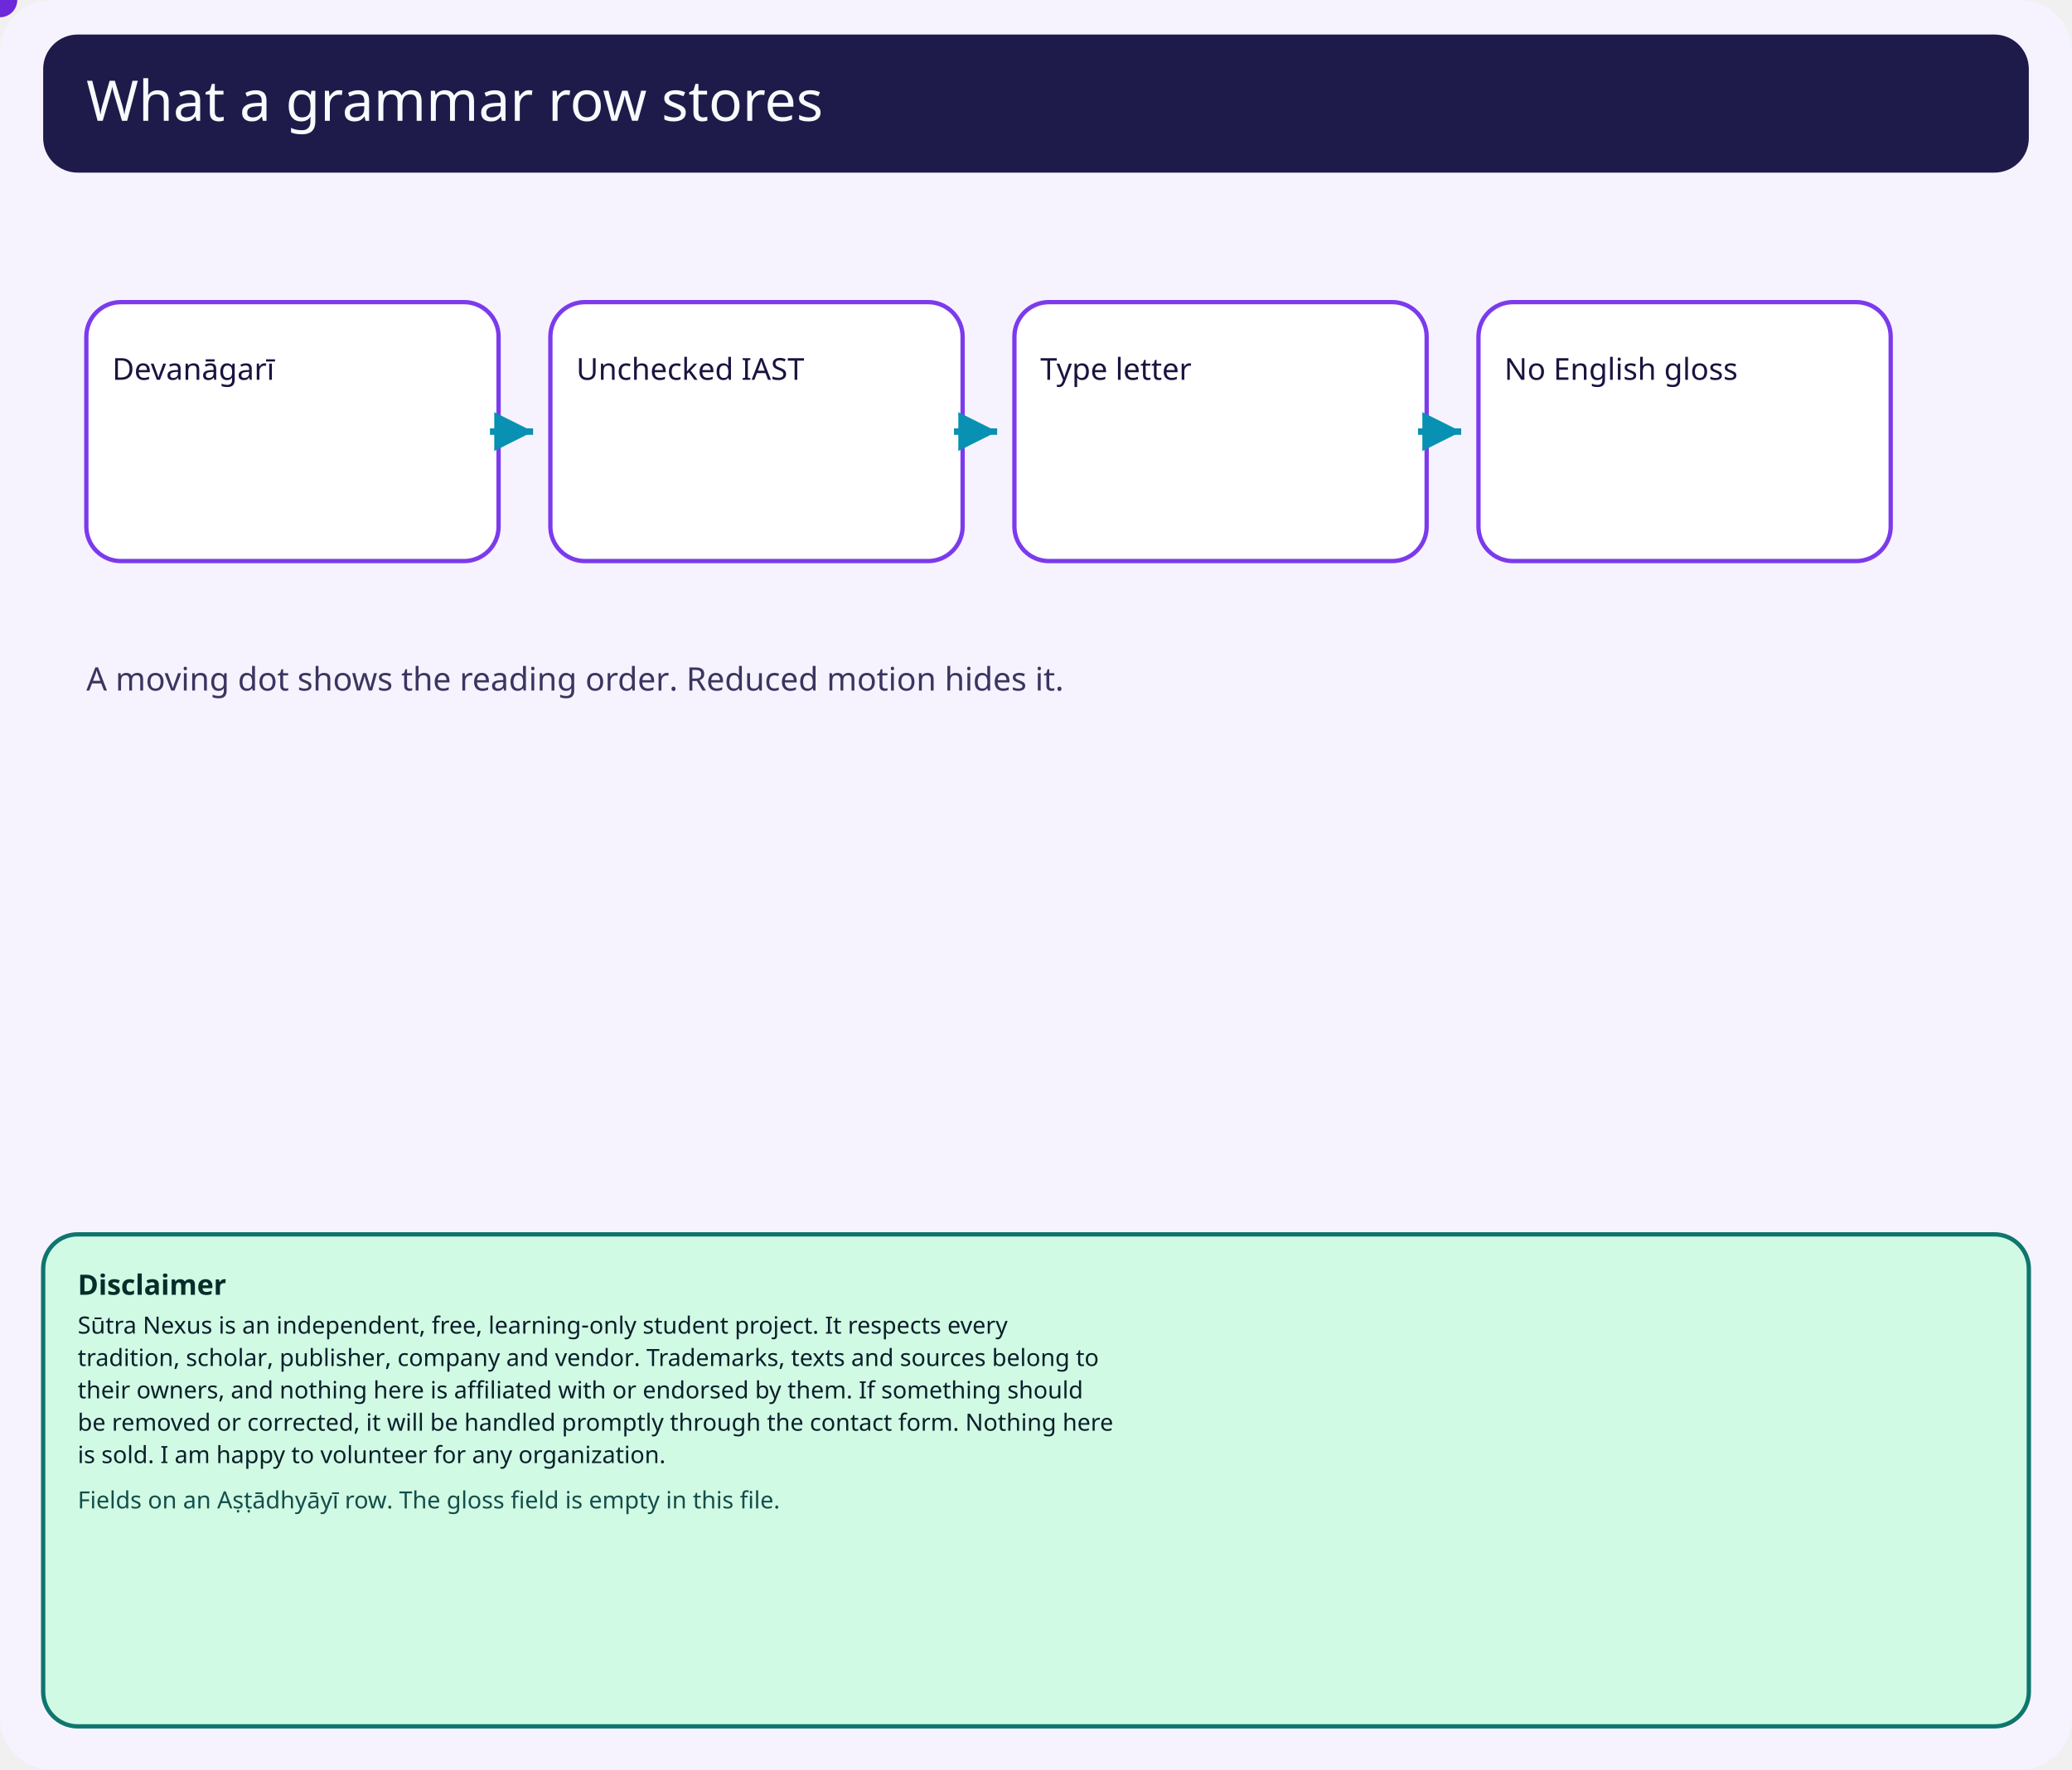
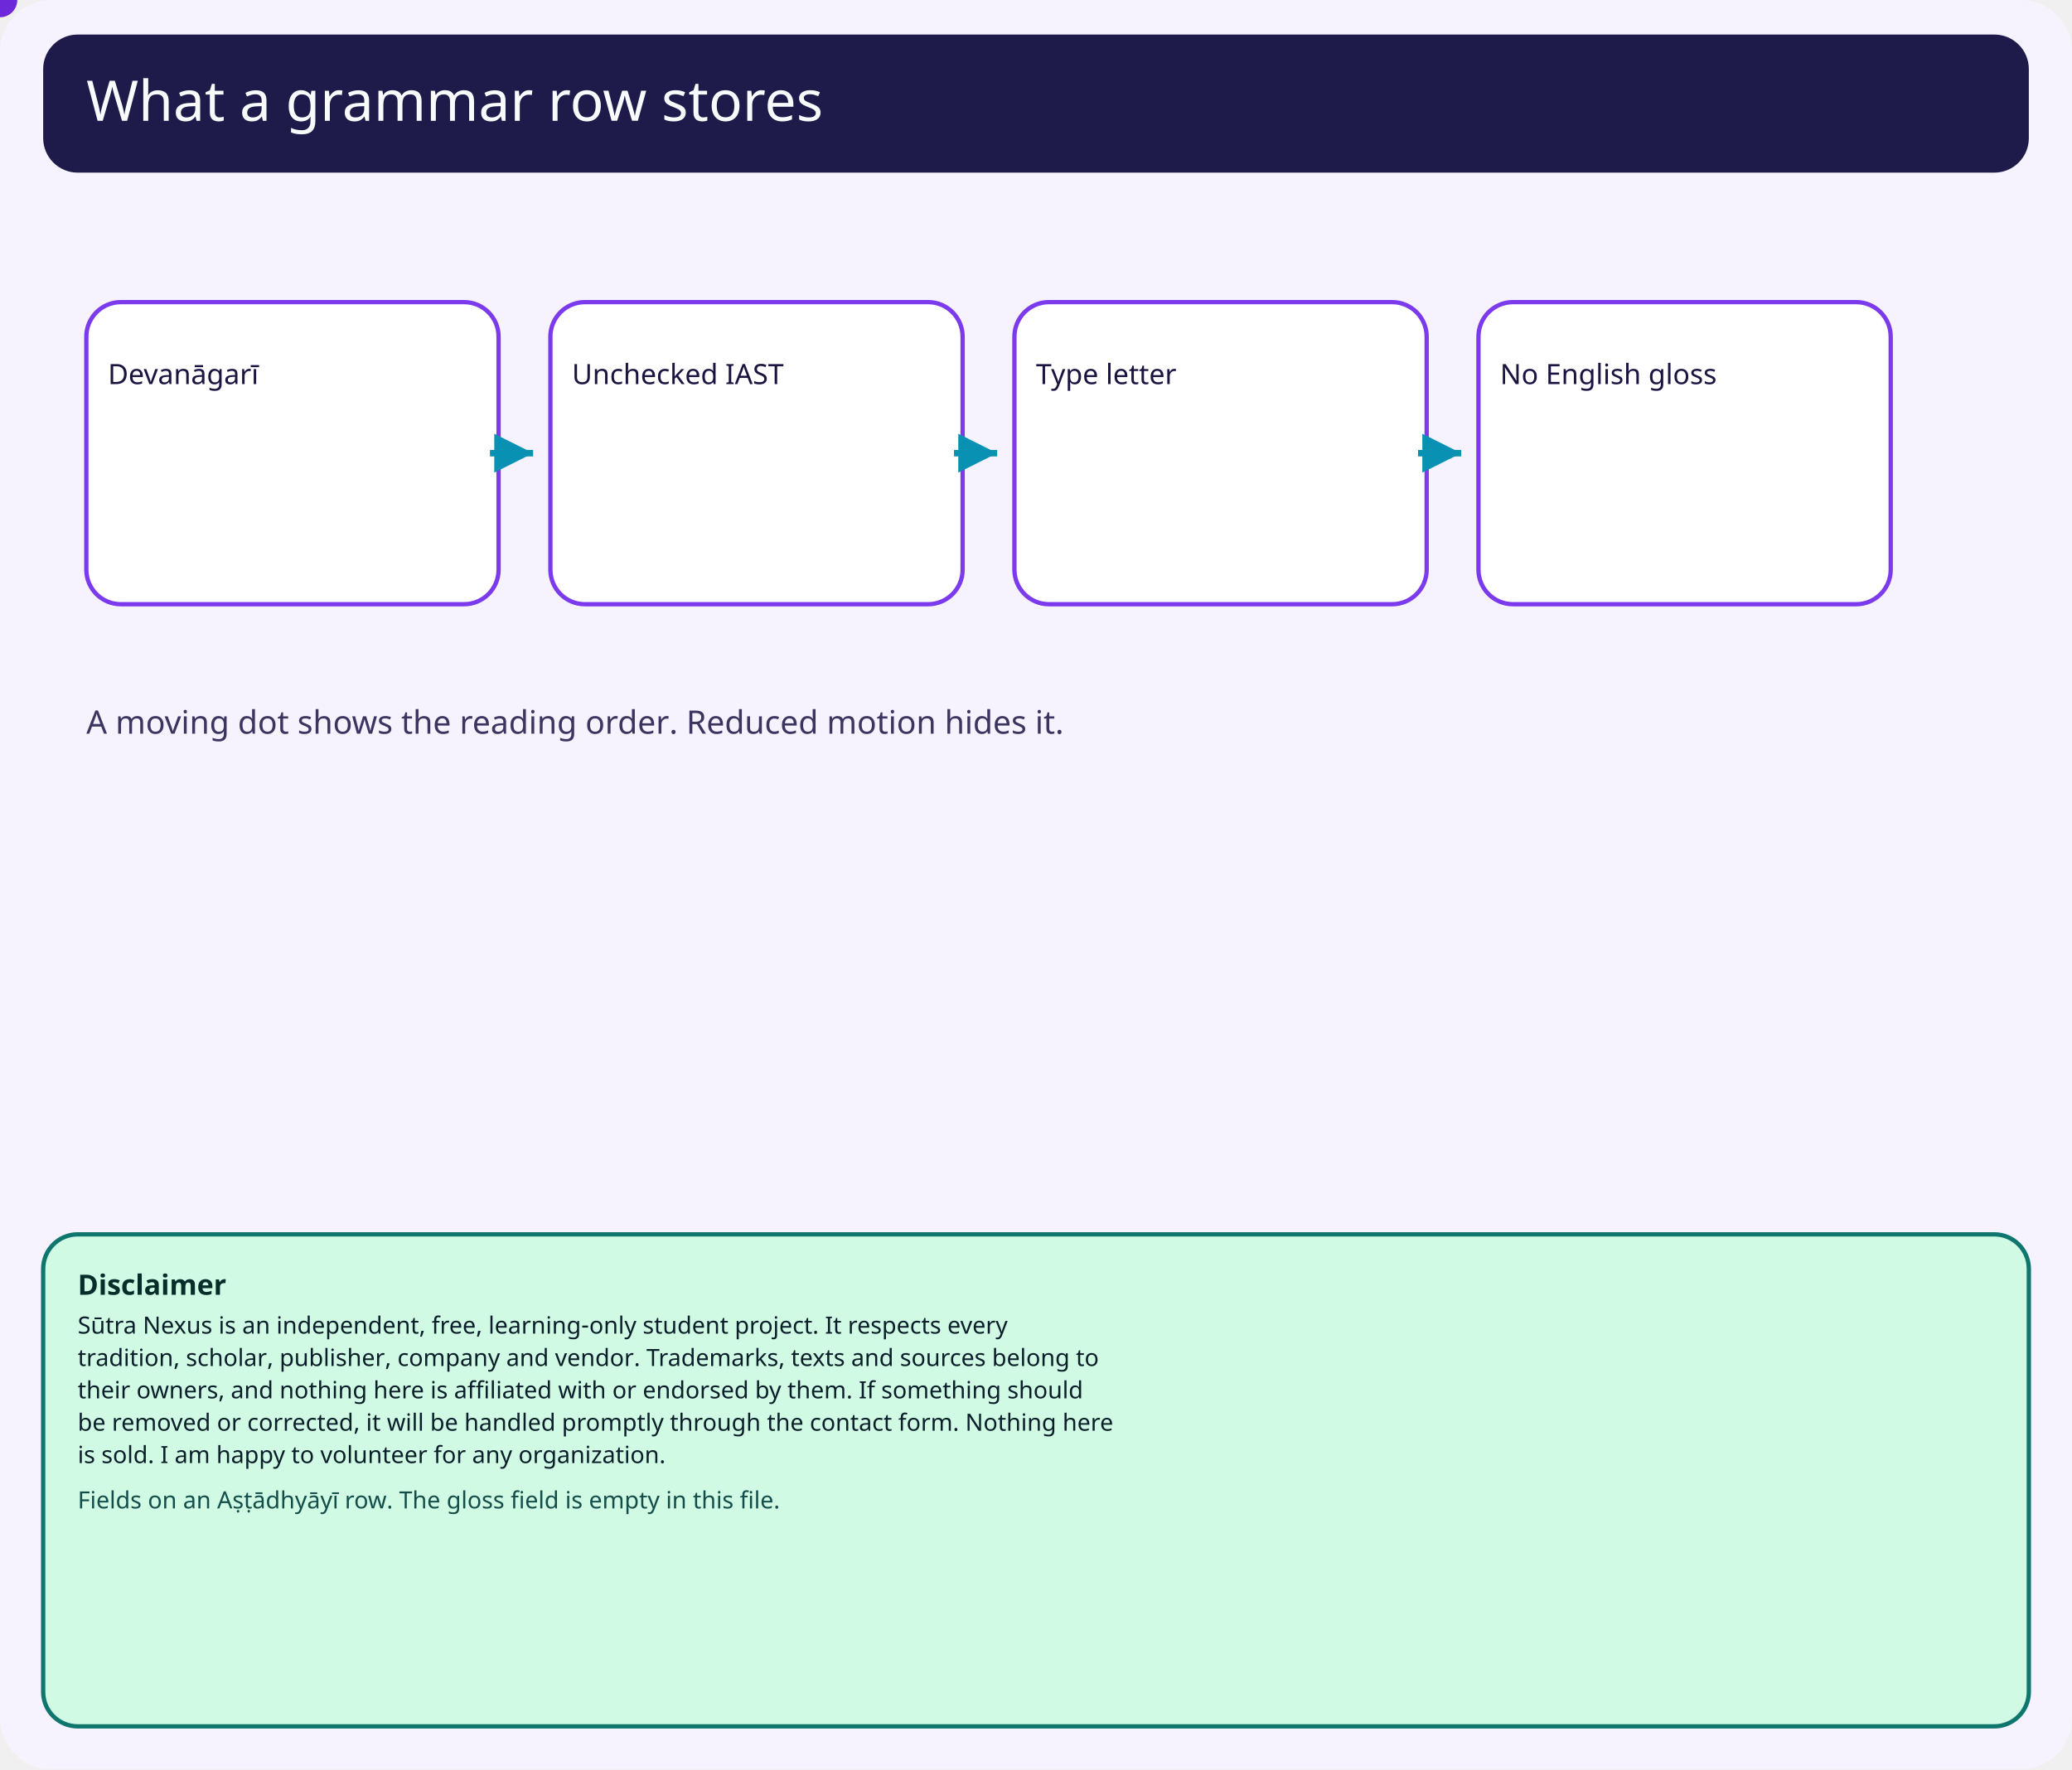
<svg xmlns="http://www.w3.org/2000/svg" viewBox="0 0 960 820" role="img" aria-label="What a grammar row stores">
  <style>
text { font-family: "Noto Sans Devanagari", "Segoe UI", sans-serif; }

@media (prefers-reduced-motion: reduce) { .mover { display: none; } }

</style>
  <rect width="960" height="820" rx="24" fill="#f6f3ff" />
  <rect x="20" y="16" width="920" height="64" rx="16" fill="#1e1b4b" />
  <text x="40" y="56" font-size="26" fill="#f8fafc">What a grammar row stores</text>
  <defs>
    <marker id="arrow" markerWidth="8" markerHeight="8" refX="6" refY="3" orient="auto">
      <path d="M0 0 L6 3 L0 6" fill="#0891b2" />
    </marker>
  </defs>
-   <rect x="40" y="140" width="191" height="120" rx="16" fill="#fff" stroke="#7c3aed" stroke-width="2" />
-   <text x="52" y="176" font-size="14" fill="#1b1340">Devanāgarī</text>
-   <path d="M 227 200 H 247" stroke="#0891b2" stroke-width="3" marker-end="url(#arrow)" />
-   <rect x="255" y="140" width="191" height="120" rx="16" fill="#fff" stroke="#7c3aed" stroke-width="2" />
-   <text x="267" y="176" font-size="14" fill="#1b1340">Unchecked IAST</text>
-   <path d="M 442 200 H 462" stroke="#0891b2" stroke-width="3" marker-end="url(#arrow)" />
-   <rect x="470" y="140" width="191" height="120" rx="16" fill="#fff" stroke="#7c3aed" stroke-width="2" />
-   <text x="482" y="176" font-size="14" fill="#1b1340">Type letter</text>
-   <path d="M 657 200 H 677" stroke="#0891b2" stroke-width="3" marker-end="url(#arrow)" />
-   <rect x="685" y="140" width="191" height="120" rx="16" fill="#fff" stroke="#7c3aed" stroke-width="2" />
-   <text x="697" y="176" font-size="14" fill="#1b1340">No English gloss</text>
-   <text x="40" y="320" font-size="15" fill="#3b3560">A moving dot shows the reading order. Reduced motion hides it.</text>
+   <rect x="40" y="140" width="191" height="140" rx="16" fill="#fff" stroke="#7c3aed" stroke-width="2" />
+   <text x="50" y="178" font-size="13" fill="#1b1340">Devanāgarī</text>
+   <path d="M 227 210 H 247" stroke="#0891b2" stroke-width="3" marker-end="url(#arrow)" />
+   <rect x="255" y="140" width="191" height="140" rx="16" fill="#fff" stroke="#7c3aed" stroke-width="2" />
+   <text x="265" y="178" font-size="13" fill="#1b1340">Unchecked IAST</text>
+   <path d="M 442 210 H 462" stroke="#0891b2" stroke-width="3" marker-end="url(#arrow)" />
+   <rect x="470" y="140" width="191" height="140" rx="16" fill="#fff" stroke="#7c3aed" stroke-width="2" />
+   <text x="480" y="178" font-size="13" fill="#1b1340">Type letter</text>
+   <path d="M 657 210 H 677" stroke="#0891b2" stroke-width="3" marker-end="url(#arrow)" />
+   <rect x="685" y="140" width="191" height="140" rx="16" fill="#fff" stroke="#7c3aed" stroke-width="2" />
+   <text x="695" y="178" font-size="13" fill="#1b1340">No English gloss</text>
+   <text x="40" y="340" font-size="15" fill="#3b3560">A moving dot shows the reading order. Reduced motion hides it.</text>
  <rect x="20" y="572" width="920" height="228" rx="16" fill="#d1fae5" stroke="#0f766e" stroke-width="2" />
  <text x="36" y="600" font-size="13" font-weight="700" fill="#052e2b">Disclaimer</text>
  <text x="36" y="618" font-size="11" fill="#0b1f2a">Sūtra Nexus is an independent, free, learning-only student project. It respects every</text>
  <text x="36" y="633" font-size="11" fill="#0b1f2a">tradition, scholar, publisher, company and vendor. Trademarks, texts and sources belong to</text>
  <text x="36" y="648" font-size="11" fill="#0b1f2a">their owners, and nothing here is affiliated with or endorsed by them. If something should</text>
  <text x="36" y="663" font-size="11" fill="#0b1f2a">be removed or corrected, it will be handled promptly through the contact form. Nothing here</text>
  <text x="36" y="678" font-size="11" fill="#0b1f2a">is sold. I am happy to volunteer for any organization.</text>
  <text x="36" y="699" font-size="11" fill="#134e4a">Fields on an Aṣṭādhyāyī row. The gloss field is empty in this file.</text>
  <circle class="mover" r="8" fill="#6d28d9">
    <animateMotion dur="4.8s" repeatCount="indefinite" path="M 70 300 H 890" />
  </circle>
</svg>
